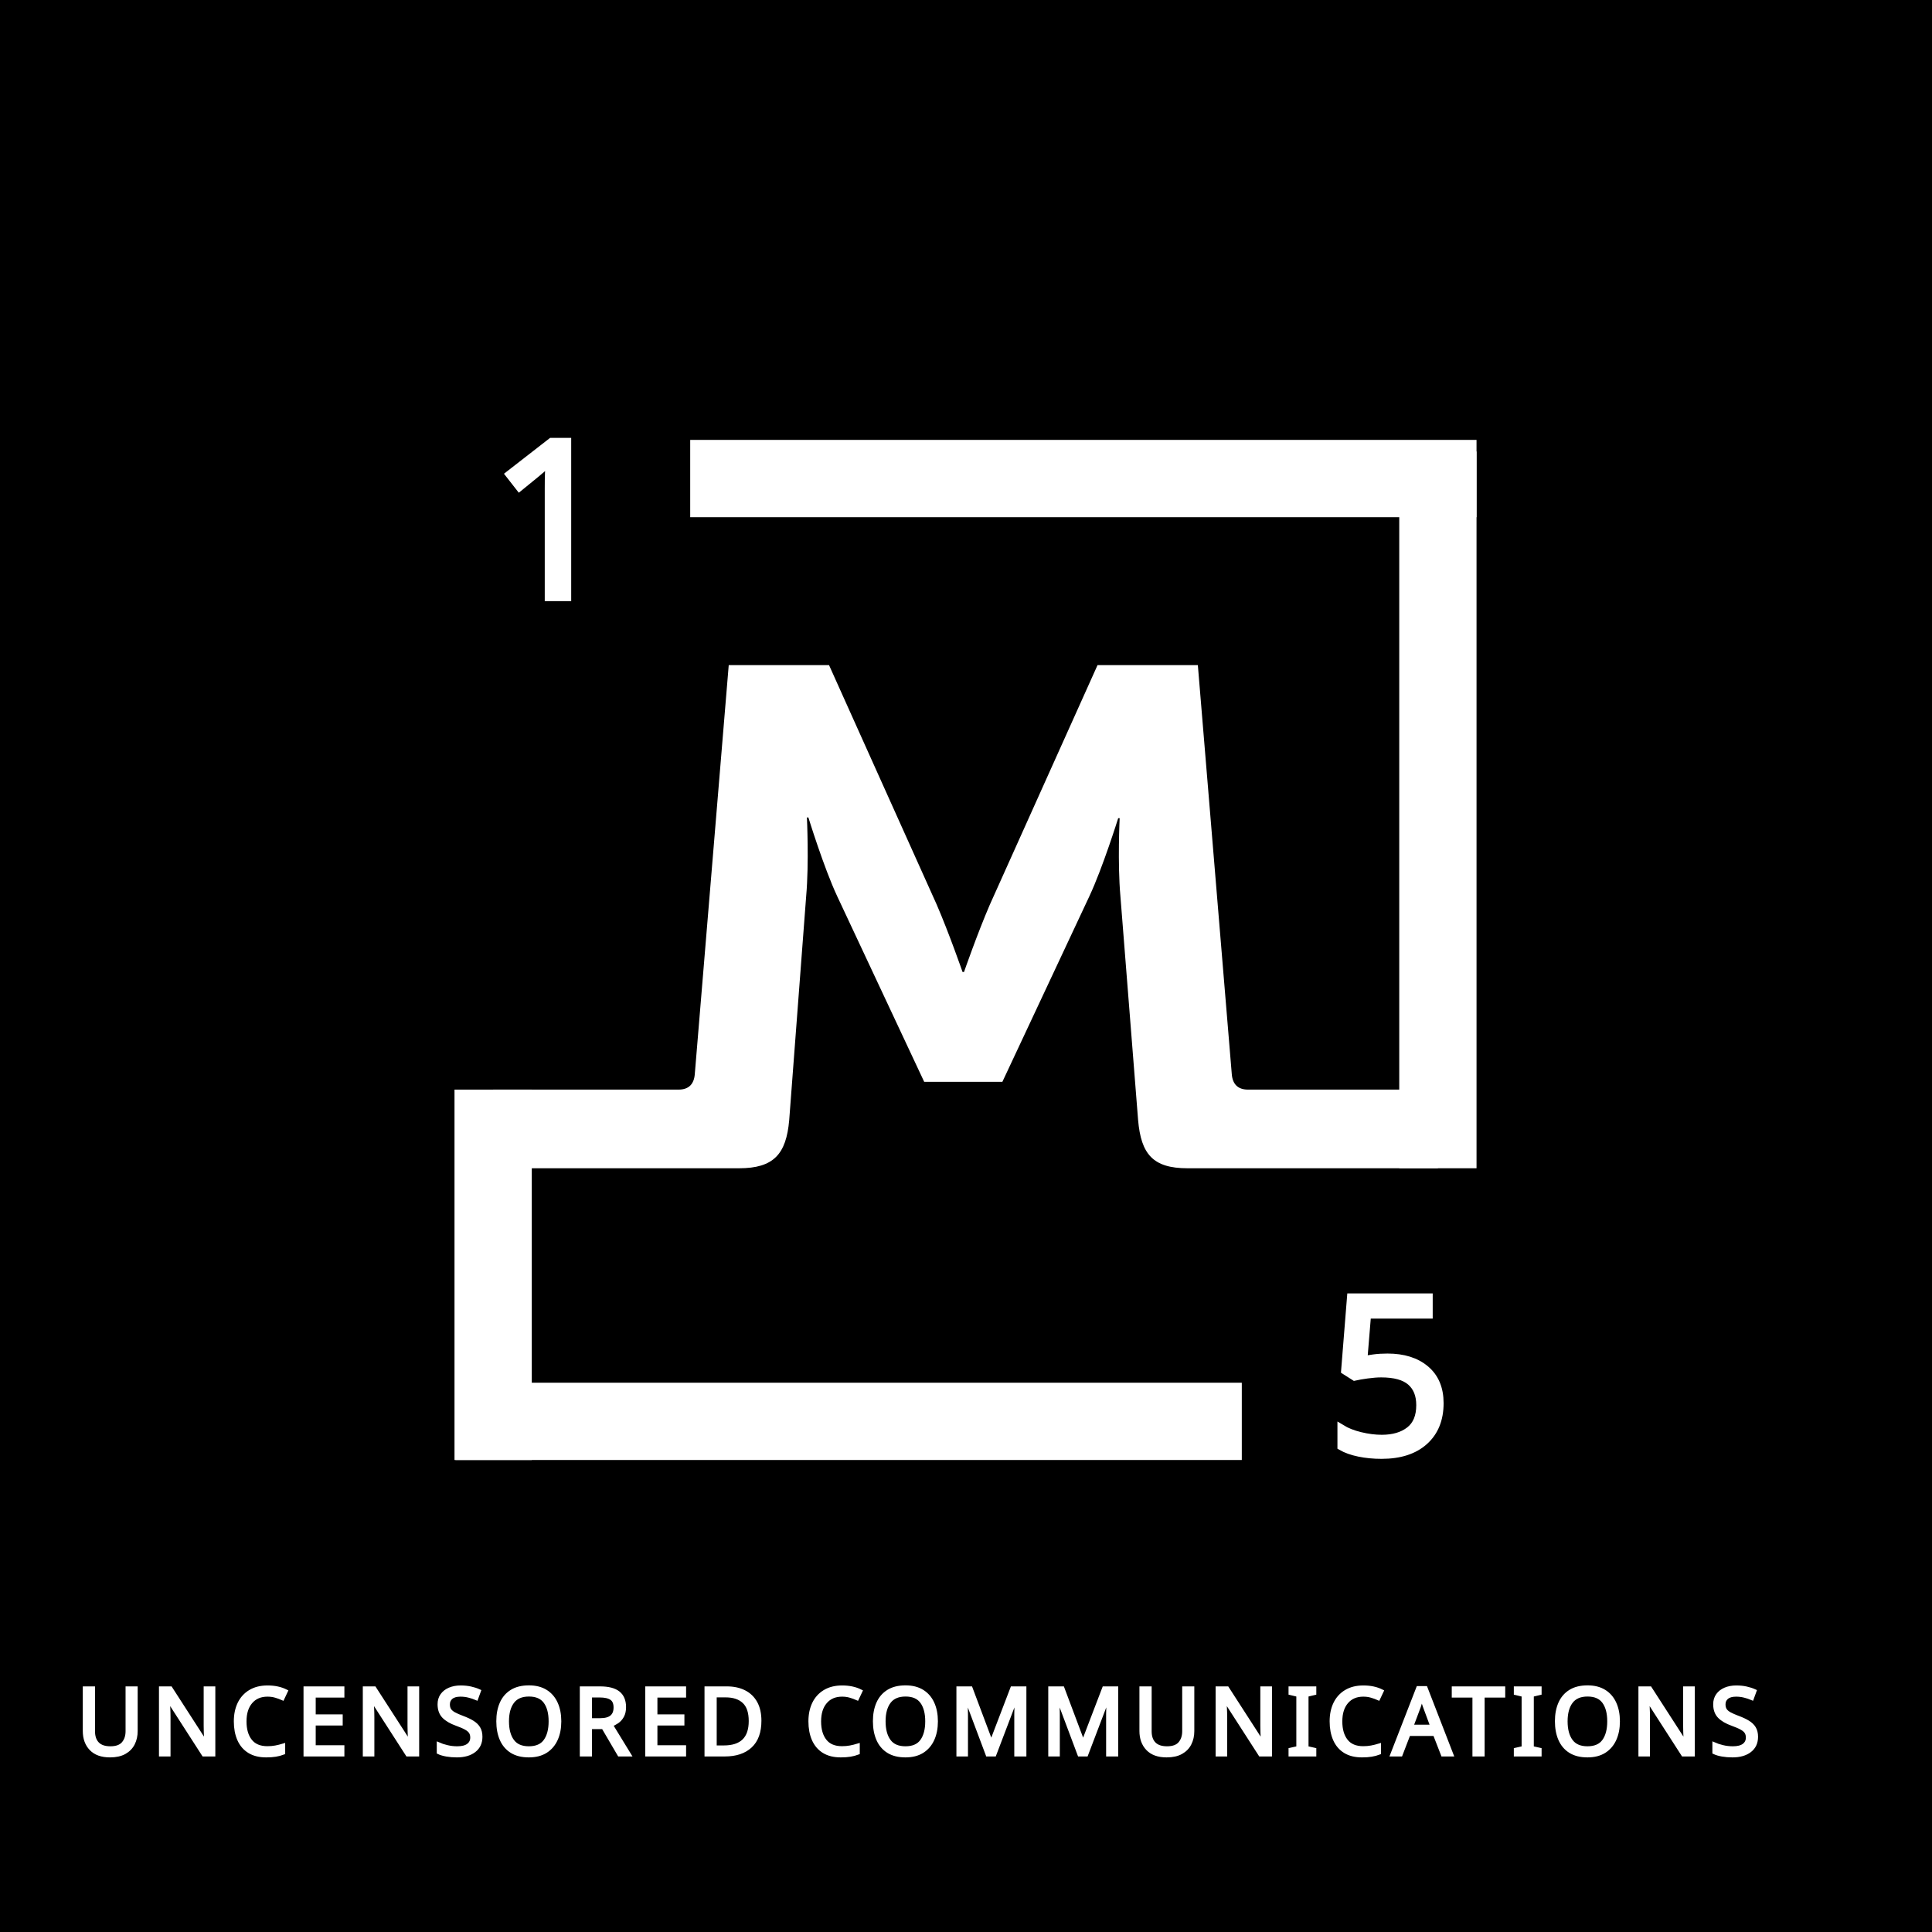
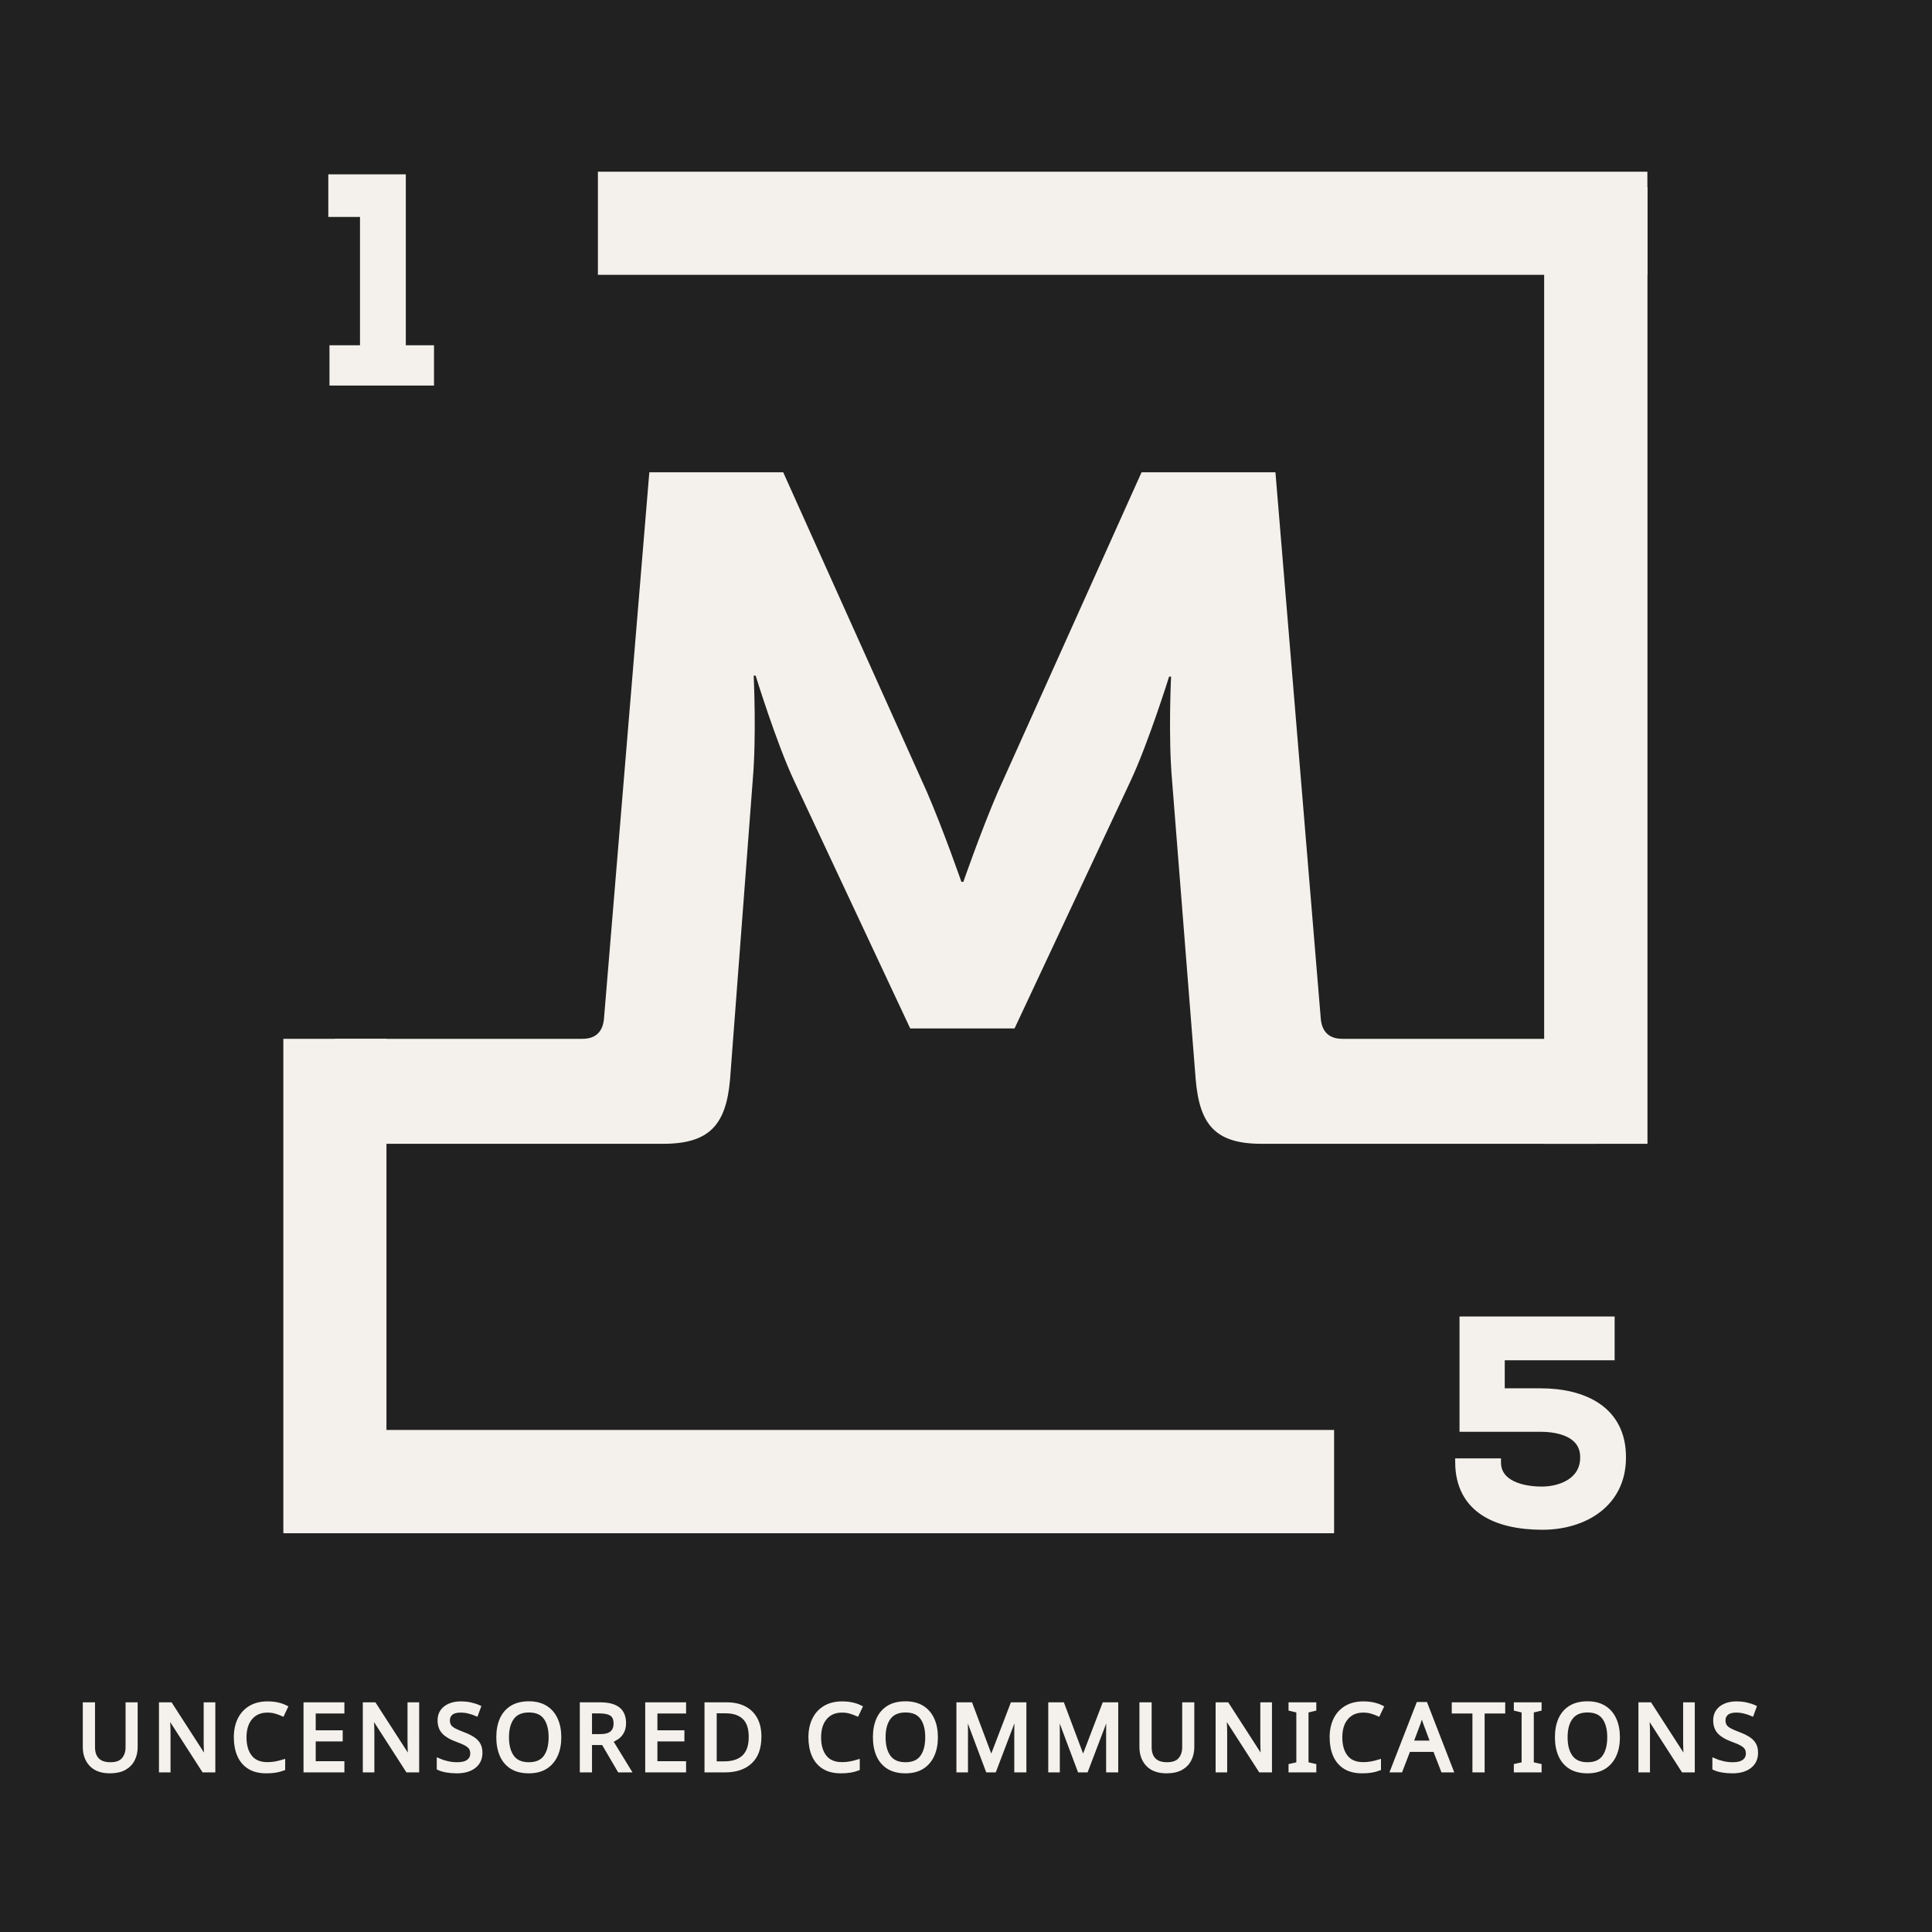
<svg xmlns="http://www.w3.org/2000/svg" version="1.1" id="Layer_1" x="0px" y="0px" width="1000px" height="1000px" viewBox="0 0 1000 1000" enable-background="new 0 0 1000 1000" xml:space="preserve">
-   <rect x="-19" y="-12.37" stroke="#000000" stroke-miterlimit="10" width="1038" height="1036" />
+   <rect x="-19" y="-12.37" fill="#212121" stroke="#212121" stroke-miterlimit="10" width="1038" height="1036" />
  <g>
-     <line fill="none" stroke="#FFFFFF" stroke-width="40" stroke-miterlimit="10" x1="642.75" y1="735.692" x2="235.75" y2="735.692" />
    <g>
-       <text transform="matrix(1 0 0 1 253.6338 309.1338)" fill="#FFFFFF" stroke="#FFFFFF" stroke-width="4" stroke-miterlimit="10" font-family="'NexaBold'" font-size="112.74">1</text>
+       <line fill="none" stroke="#F4F1EC" stroke-width="53.47" stroke-miterlimit="10" x1="690.523" y1="766.874" x2="147.315" y2="766.874" />
      <g>
-         <text transform="matrix(1 0 0 1 687.1455 751.9707)" fill="#FFFFFF" stroke="#FFFFFF" stroke-width="4" stroke-miterlimit="10" font-family="'NexaBold'" font-size="112.74">5</text>
-       </g>
-       <line fill="none" stroke="#FFFFFF" stroke-width="40" stroke-miterlimit="10" x1="744.25" y1="233.692" x2="744.25" y2="604.692" />
-       <line fill="none" stroke="#FFFFFF" stroke-width="40" stroke-miterlimit="10" x1="255.25" y1="563.979" x2="255.25" y2="755.693" />
-       <line fill="none" stroke="#FFFFFF" stroke-width="40" stroke-miterlimit="10" x1="764.25" y1="247.692" x2="357.25" y2="247.692" />
-       <g>
-         <path fill="#FFFFFF" d="M255.25,563.979h95.979c5.345,0,8.018-2.934,8.397-8.067l17.563-211.642h51.922l55.74,123.978     c6.49,15.037,13.361,34.846,13.361,34.846h0.764c0,0,6.873-19.809,13.362-34.846l55.743-123.978h51.923l17.56,211.642     c0.383,5.134,3.057,8.067,8.399,8.067h98.156l0.13,40.714H614.661c-17.946,0-24.055-7.336-25.582-24.942l-9.161-115.904     c-1.527-17.241-0.383-40.348-0.383-40.348h-0.763c0,0-8.018,25.677-14.892,40.348l-45.051,96.099h-40.469l-45.049-96.099     c-6.873-14.671-14.889-40.714-14.889-40.714h-0.765c0,0,1.147,23.473-0.382,40.714l-8.783,115.904     c-1.527,17.606-8.017,24.942-25.96,24.942H255.25V563.979z" />
+         <g>
+           <path fill="#F4F1EC" stroke="#F4F1EC" stroke-width="4" stroke-miterlimit="10" d="M172.538,180.709h15.799V110.29h-16.401      V92.234h36.112v88.475h14.595v16.853h-50.105V180.709z" />
+         </g>
+         <g>
+           <g>
+             <path fill="#F4F1EC" stroke="#F4F1EC" stroke-width="4" stroke-miterlimit="10" d="M833.735,702.08h-56.877v18.508h20.464       c22.419,0,42.432,9.178,42.281,33.854c0,23.925-20.013,35.36-41.229,35.36c-23.172,0-43.033-8.276-43.184-32.952h19.711       c0,11.586,13.241,14.595,23.172,14.595c9.63,0,21.817-4.514,21.817-17.003c0.15-11.887-11.736-15.348-22.569-15.348h-39.874       c0-18.959,0-36.563,0-55.673h76.287V702.08z" />
+           </g>
+         </g>
+         <line fill="none" stroke="#F4F1EC" stroke-width="53.47" stroke-miterlimit="10" x1="825.991" y1="96.874" x2="825.991" y2="592.033" />
+         <line fill="none" stroke="#F4F1EC" stroke-width="53.37" stroke-miterlimit="10" x1="173.342" y1="537.693" x2="173.342" y2="793.568" />
+         <line fill="none" stroke="#F4F1EC" stroke-width="53.37" stroke-miterlimit="10" x1="852.685" y1="115.559" x2="309.478" y2="115.559" />
+         <g>
+           <path fill="#F4F1EC" d="M173.342,537.693H301.44c7.134,0,10.701-3.914,11.208-10.767l23.441-282.47h69.298l74.395,165.468      c8.662,20.069,17.833,46.507,17.833,46.507h1.019c0,0,9.174-26.438,17.835-46.507l74.398-165.468h69.299l23.437,282.47      c0.511,6.853,4.08,10.767,11.21,10.767h131.006l0.173,54.34H653.034c-23.952,0-32.104-9.79-34.144-33.289l-12.228-154.693      c-2.038-23.011-0.51-53.851-0.51-53.851h-1.019c0,0-10.7,34.27-19.875,53.851L525.132,532.31H471.12l-60.125-128.259      c-9.174-19.581-19.871-54.34-19.871-54.34h-1.021c0,0,1.53,31.329-0.51,54.34l-11.723,154.693      c-2.039,23.499-10.7,33.289-34.648,33.289H173.342V537.693z" />
+         </g>
      </g>
    </g>
-   </g>
-   <g>
-     <text transform="matrix(1 0 0 1 39.5396 908.1396)" fill="#FFFFFF" stroke="#FFFFFF" stroke-width="2" stroke-miterlimit="10" font-family="'Museo-700'" font-size="48" letter-spacing="4">UNCENSORED COMMUNICATIONS</text>
+     <g>
+       <text transform="matrix(1 0 0 1 39.5396 916.3896)" fill="#F4F1EC" stroke="#F4F1EC" stroke-width="2" stroke-miterlimit="10" font-family="'Museo-700'" font-size="48" letter-spacing="4">UNCENSORED COMMUNICATIONS</text>
+     </g>
  </g>
</svg>
